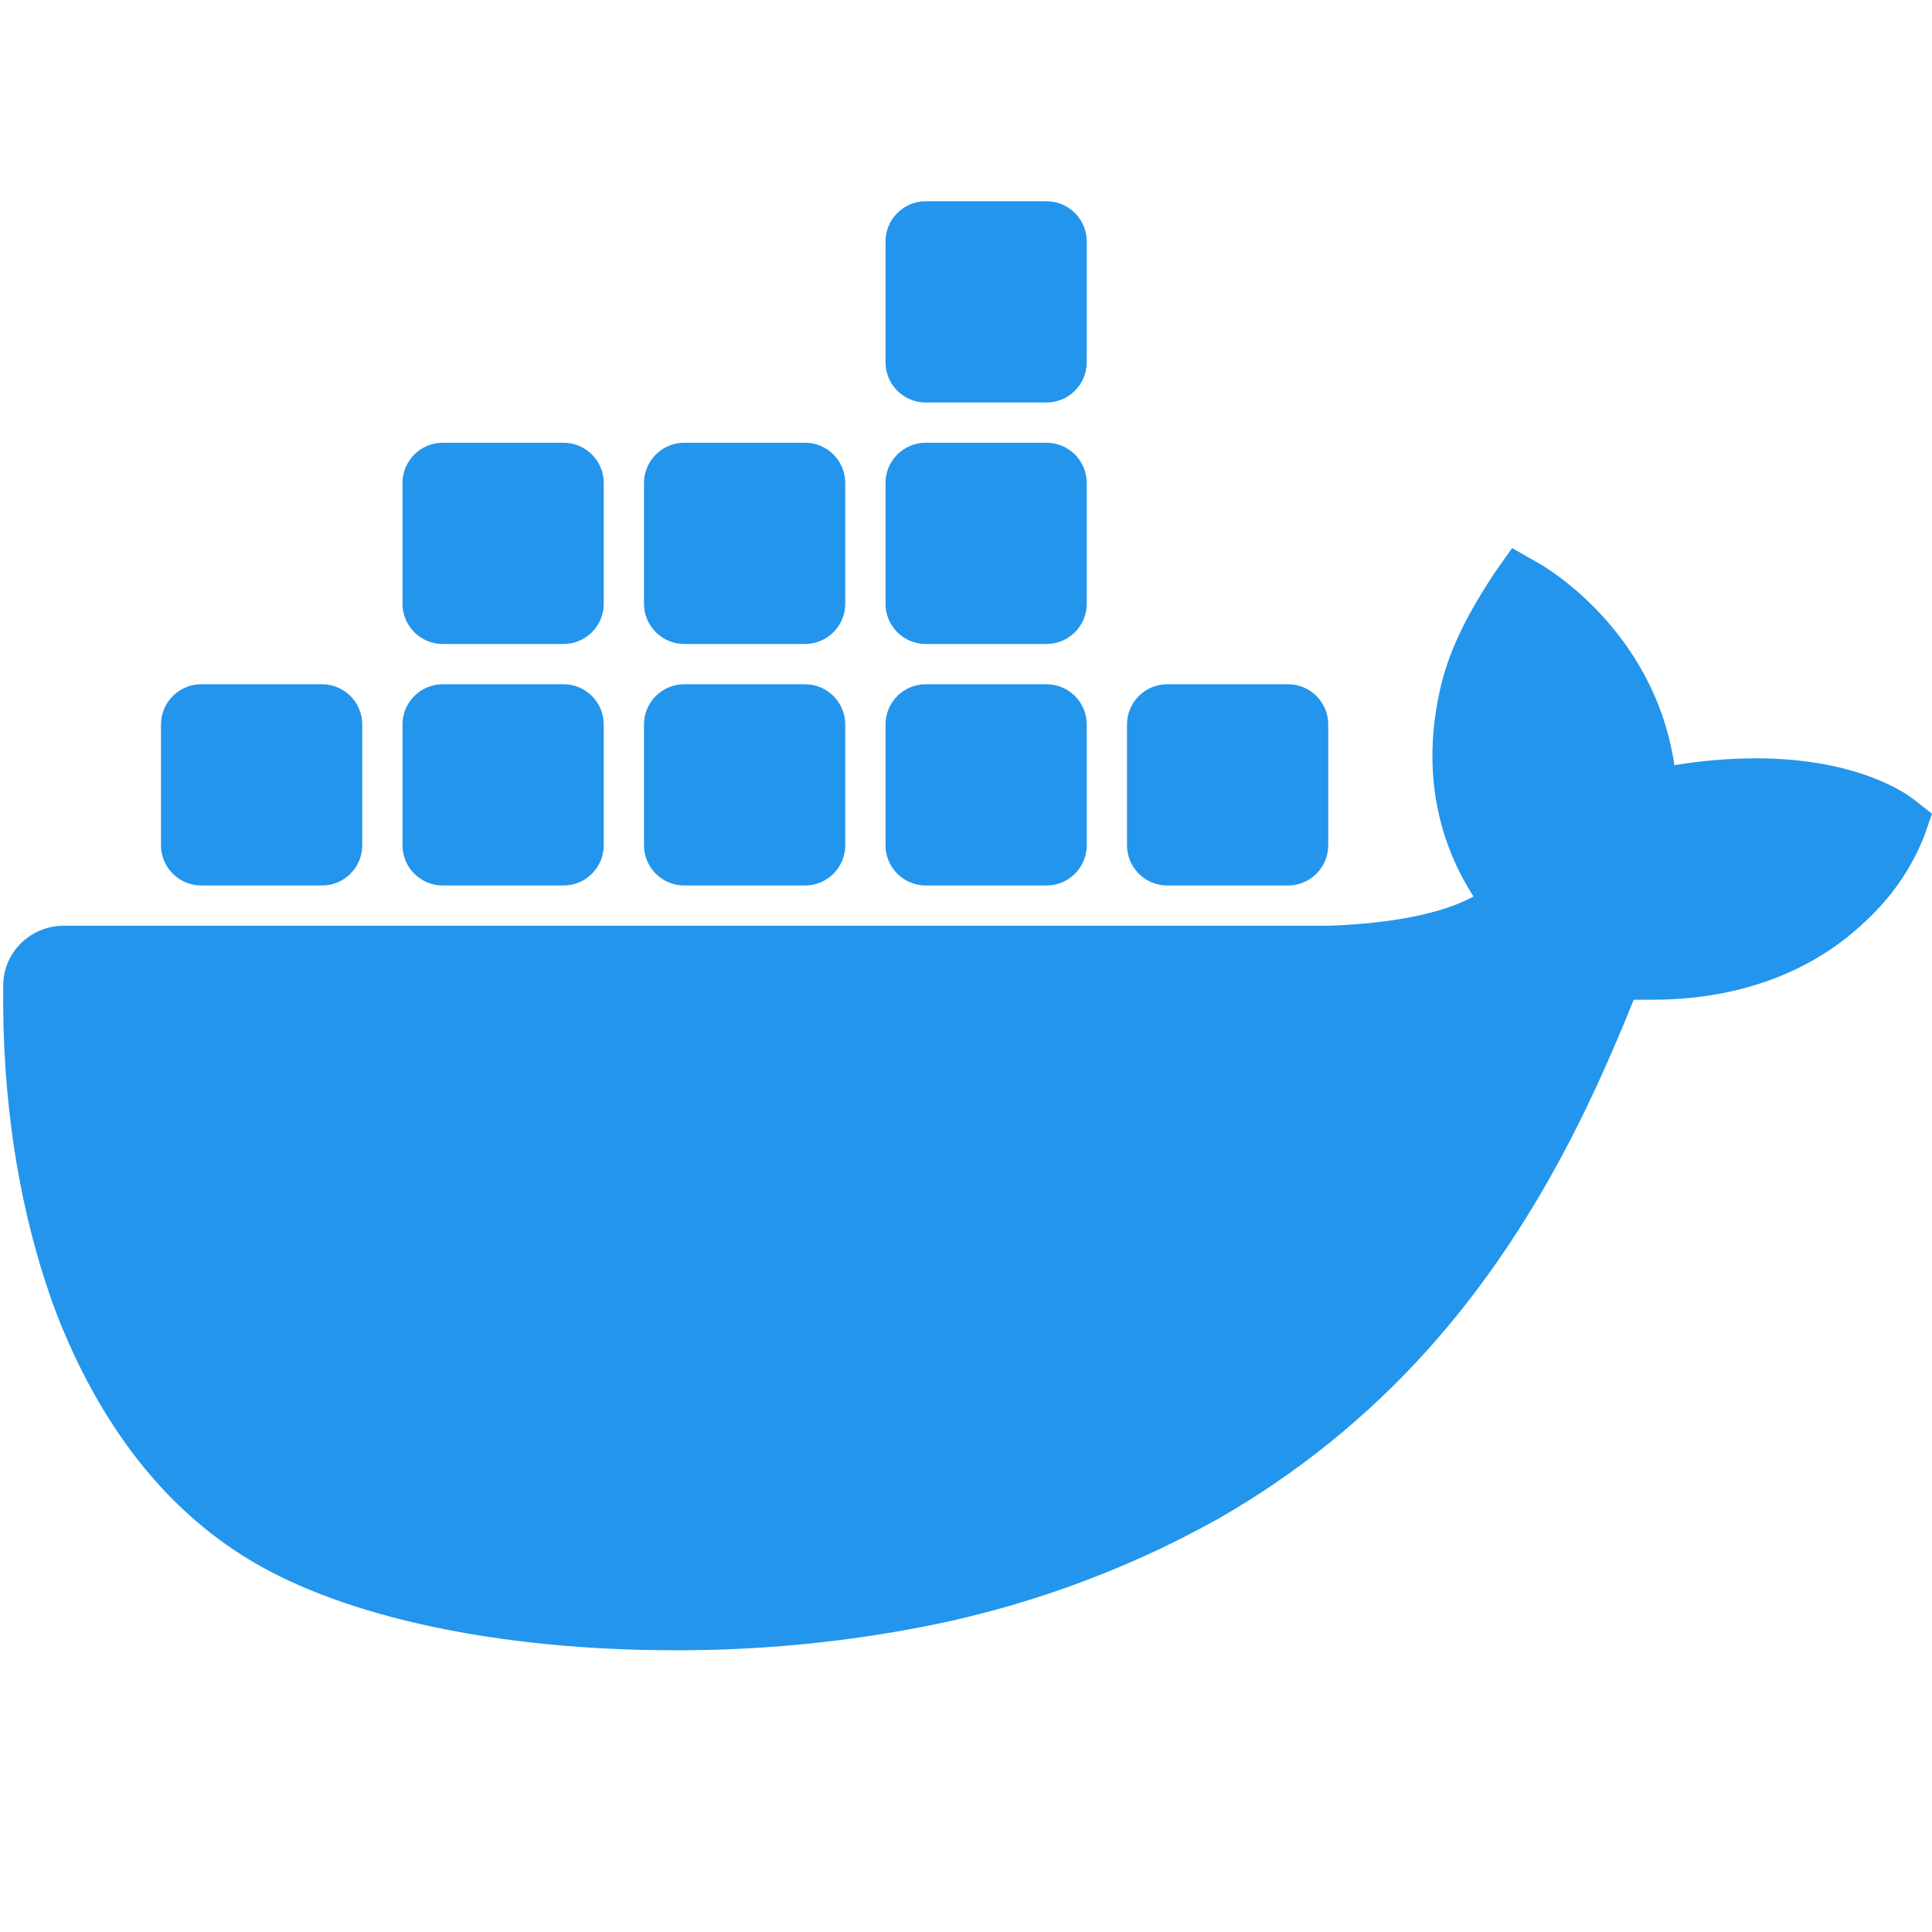
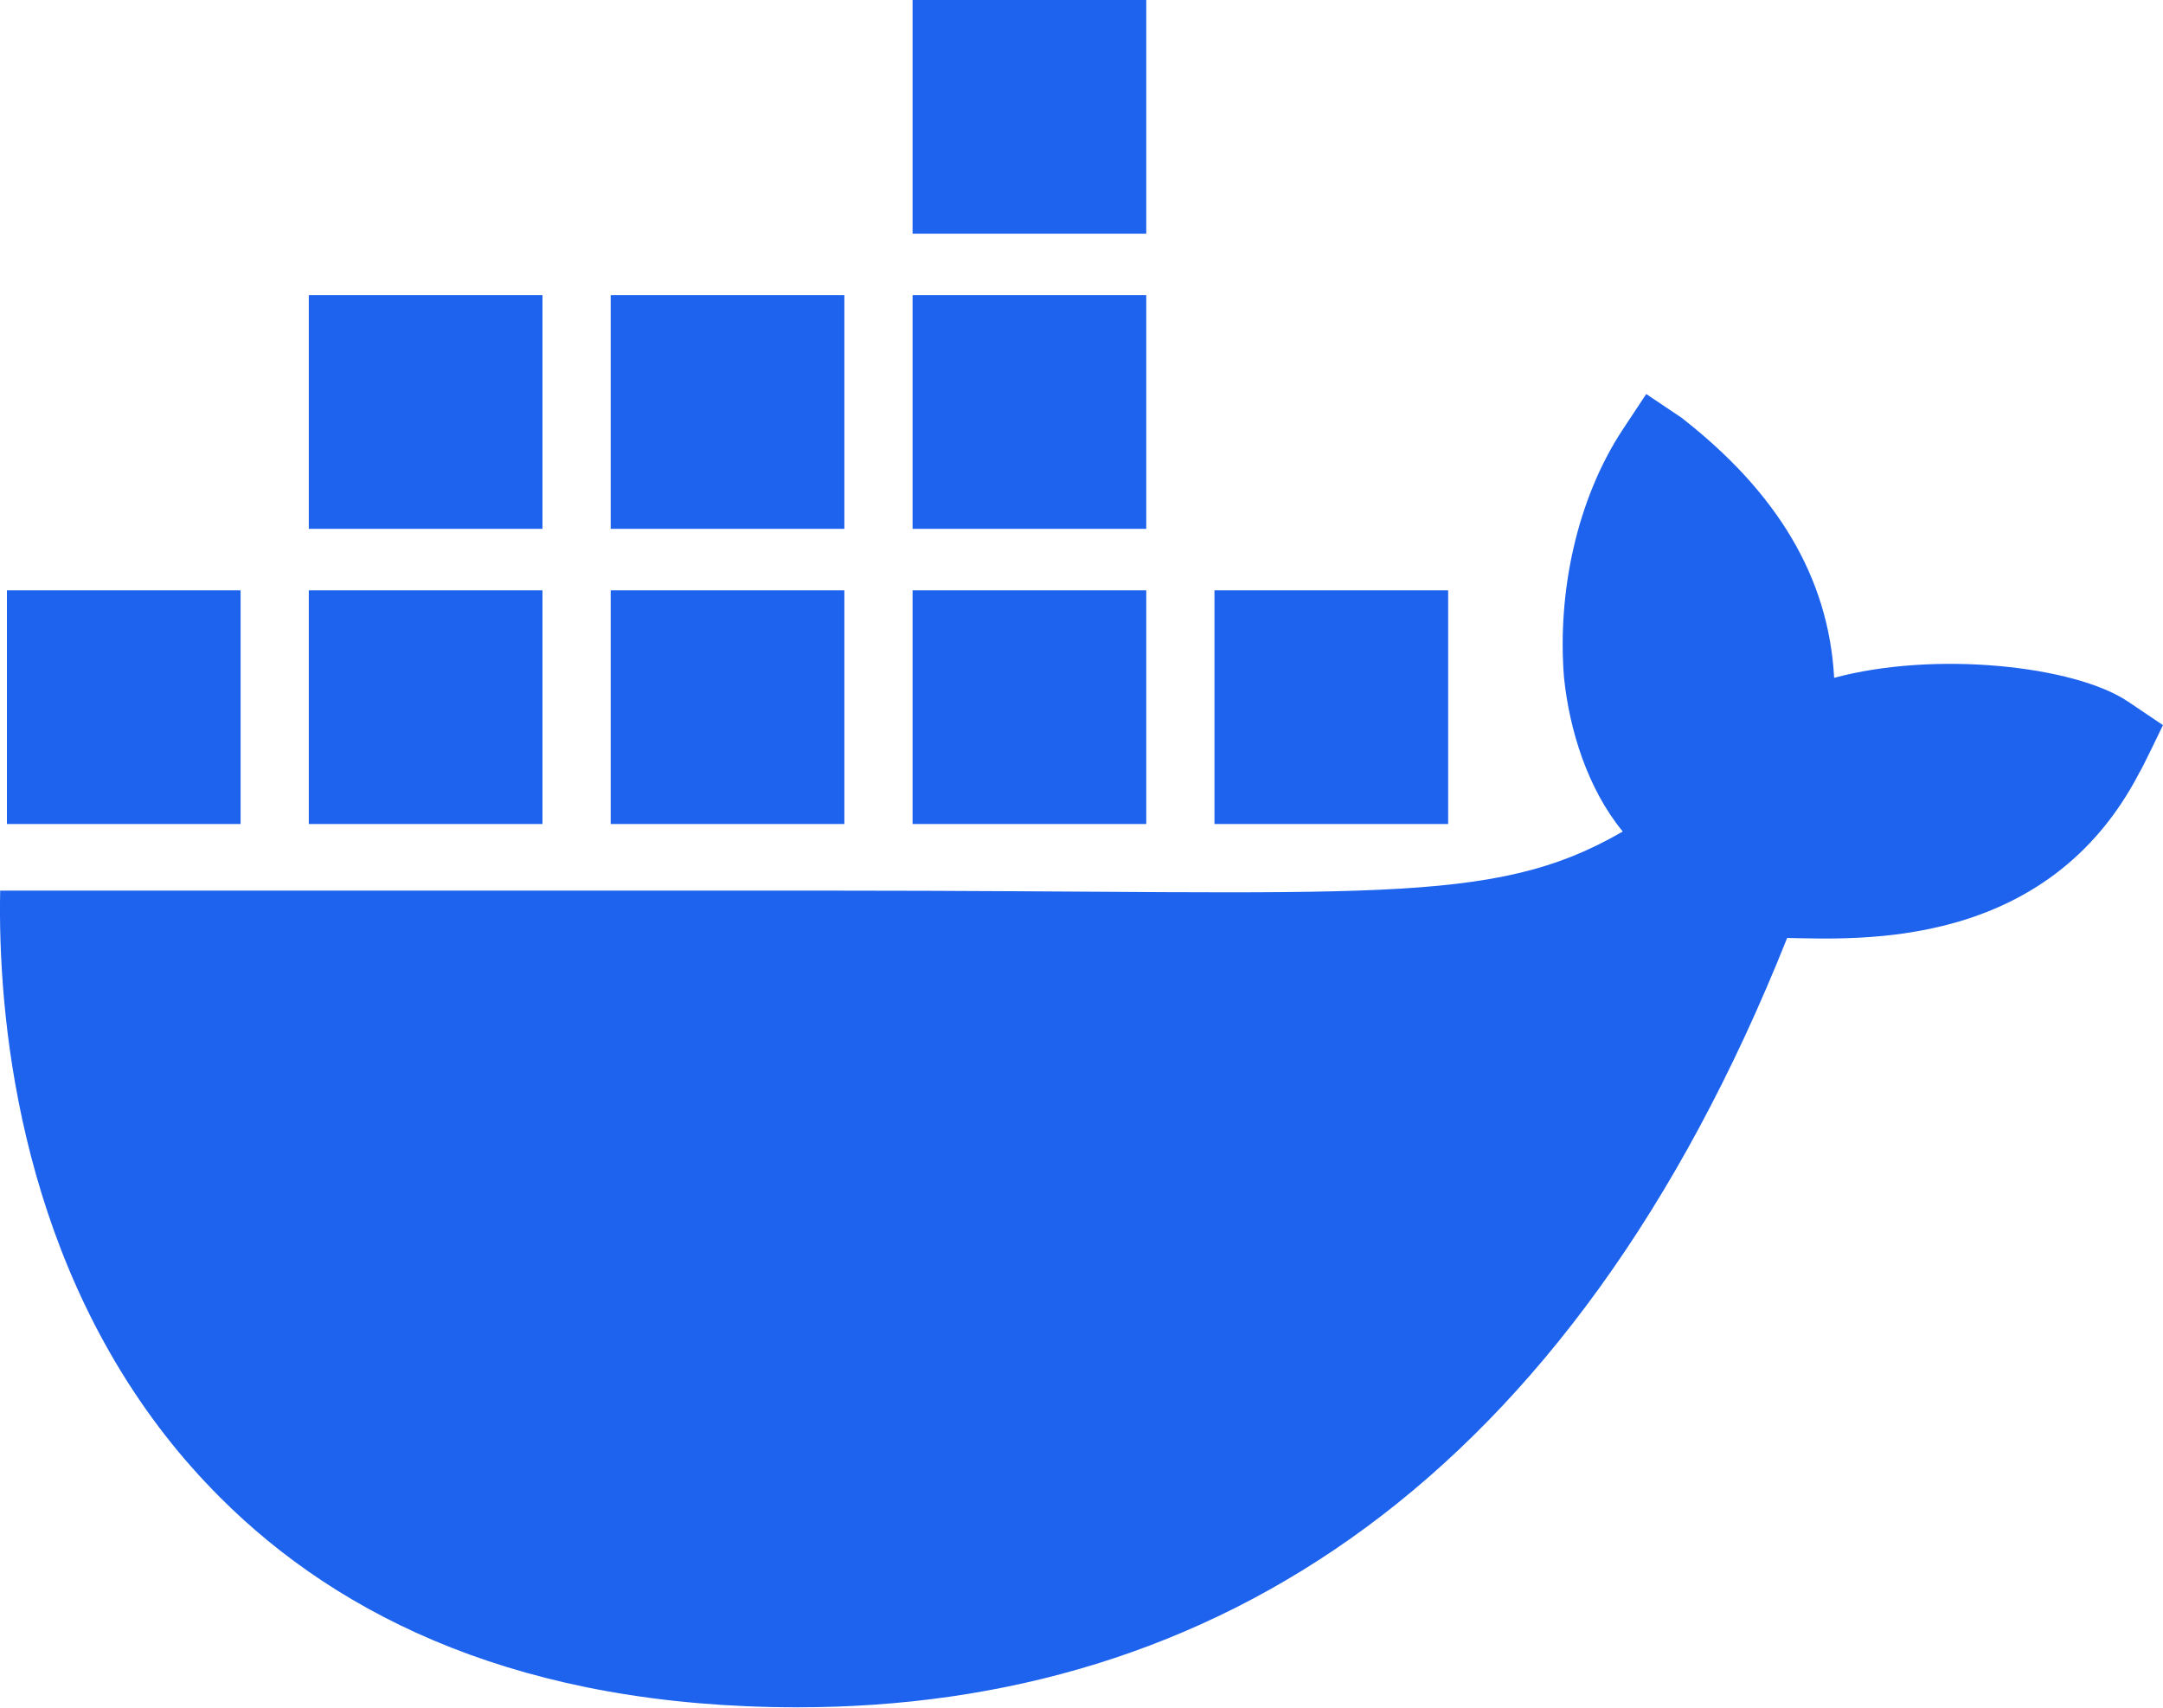
- <svg xmlns="http://www.w3.org/2000/svg" viewBox="0 0 48 48" width="48px" height="48px">
-   <path fill="#2395ec" d="M47.527,19.847c-0.13-0.102-1.345-1.007-3.908-1.007c-0.677,0.003-1.352,0.06-2.019,0.171 c-0.496-3.354-3.219-4.93-3.345-5.003l-0.688-0.392l-0.453,0.644c-0.567,0.866-1.068,1.76-1.311,2.763 c-0.459,1.915-0.18,3.713,0.806,5.25C35.417,22.928,33.386,22.986,33,23H1.582c-0.826,0.001-1.496,0.66-1.501,1.474 c-0.037,2.733,0.353,5.553,1.306,8.119c1.089,2.818,2.71,4.894,4.818,6.164C8.567,40.184,12.405,41,16.756,41 c1.965,0.006,3.927-0.169,5.859-0.524c2.686-0.487,5.271-1.413,7.647-2.74c1.958-1.119,3.72-2.542,5.219-4.215 c2.505-2.798,3.997-5.913,5.107-8.682c0.149,0,0.298,0,0.442,0c2.743,0,4.429-1.083,5.359-1.99 c0.618-0.579,1.101-1.284,1.414-2.065L48,20.216L47.527,19.847z" />
-   <path fill="#2395ec" d="M8,22H5c-0.552,0-1-0.448-1-1v-3c0-0.552,0.448-1,1-1h3c0.552,0,1,0.448,1,1v3 C9,21.552,8.552,22,8,22z" />
-   <path fill="#2395ec" d="M14,22h-3c-0.552,0-1-0.448-1-1v-3c0-0.552,0.448-1,1-1h3c0.552,0,1,0.448,1,1v3 C15,21.552,14.552,22,14,22z" />
-   <path fill="#2395ec" d="M20,22h-3c-0.552,0-1-0.448-1-1v-3c0-0.552,0.448-1,1-1h3c0.552,0,1,0.448,1,1v3 C21,21.552,20.552,22,20,22z" />
-   <path fill="#2395ec" d="M26,22h-3c-0.552,0-1-0.448-1-1v-3c0-0.552,0.448-1,1-1h3c0.552,0,1,0.448,1,1v3 C27,21.552,26.552,22,26,22z" />
-   <path fill="#2395ec" d="M14,16h-3c-0.552,0-1-0.448-1-1v-3c0-0.552,0.448-1,1-1h3c0.552,0,1,0.448,1,1v3 C15,15.552,14.552,16,14,16z" />
-   <path fill="#2395ec" d="M20,16h-3c-0.552,0-1-0.448-1-1v-3c0-0.552,0.448-1,1-1h3c0.552,0,1,0.448,1,1v3 C21,15.552,20.552,16,20,16z" />
-   <path fill="#2395ec" d="M26,16h-3c-0.552,0-1-0.448-1-1v-3c0-0.552,0.448-1,1-1h3c0.552,0,1,0.448,1,1v3 C27,15.552,26.552,16,26,16z" />
-   <path fill="#2395ec" d="M26,10h-3c-0.552,0-1-0.448-1-1V6c0-0.552,0.448-1,1-1h3c0.552,0,1,0.448,1,1v3 C27,9.552,26.552,10,26,10z" />
-   <path fill="#2395ec" d="M32,22h-3c-0.552,0-1-0.448-1-1v-3c0-0.552,0.448-1,1-1h3c0.552,0,1,0.448,1,1v3 C33,21.552,32.552,22,32,22z" />
+ <svg xmlns="http://www.w3.org/2000/svg" id="Layer_1" data-name="Layer 1" viewBox="0 0 756.26 596.9">
+   <defs>
+     <style>
+       .cls-1 {
+         fill: #1d63ed;
+         stroke-width: 0px;
+       }
+     </style>
+   </defs>
+   <path class="cls-1" d="M743.96,245.25c-18.54-12.48-67.26-17.81-102.68-8.27-1.91-35.28-20.1-65.01-53.38-90.95l-12.32-8.27-8.21,12.4c-16.14,24.5-22.94,57.14-20.53,86.81,1.9,18.28,8.26,38.83,20.53,53.74-46.1,26.74-88.59,20.67-276.77,20.67H.06c-.85,42.49,5.98,124.23,57.96,190.77,5.74,7.35,12.04,14.46,18.87,21.31,42.26,42.32,106.11,73.35,201.59,73.44,145.66.13,270.46-78.6,346.37-268.97,24.98.41,90.92,4.48,123.19-57.88.79-1.05,8.21-16.54,8.21-16.54l-12.3-8.27ZM189.67,206.39h-81.7v81.7h81.7v-81.7ZM295.22,206.39h-81.7v81.7h81.7v-81.7ZM400.77,206.39h-81.7v81.7h81.7v-81.7ZM506.32,206.39h-81.7v81.7h81.7v-81.7ZM84.12,206.39H2.42v81.7h81.7v-81.7ZM189.67,103.2h-81.7v81.7h81.7v-81.7ZM295.22,103.2h-81.7v81.7h81.7v-81.7ZM400.77,103.2h-81.7v81.7h81.7v-81.7ZM400.77,0h-81.7v81.7h81.7V0Z" />
</svg>
